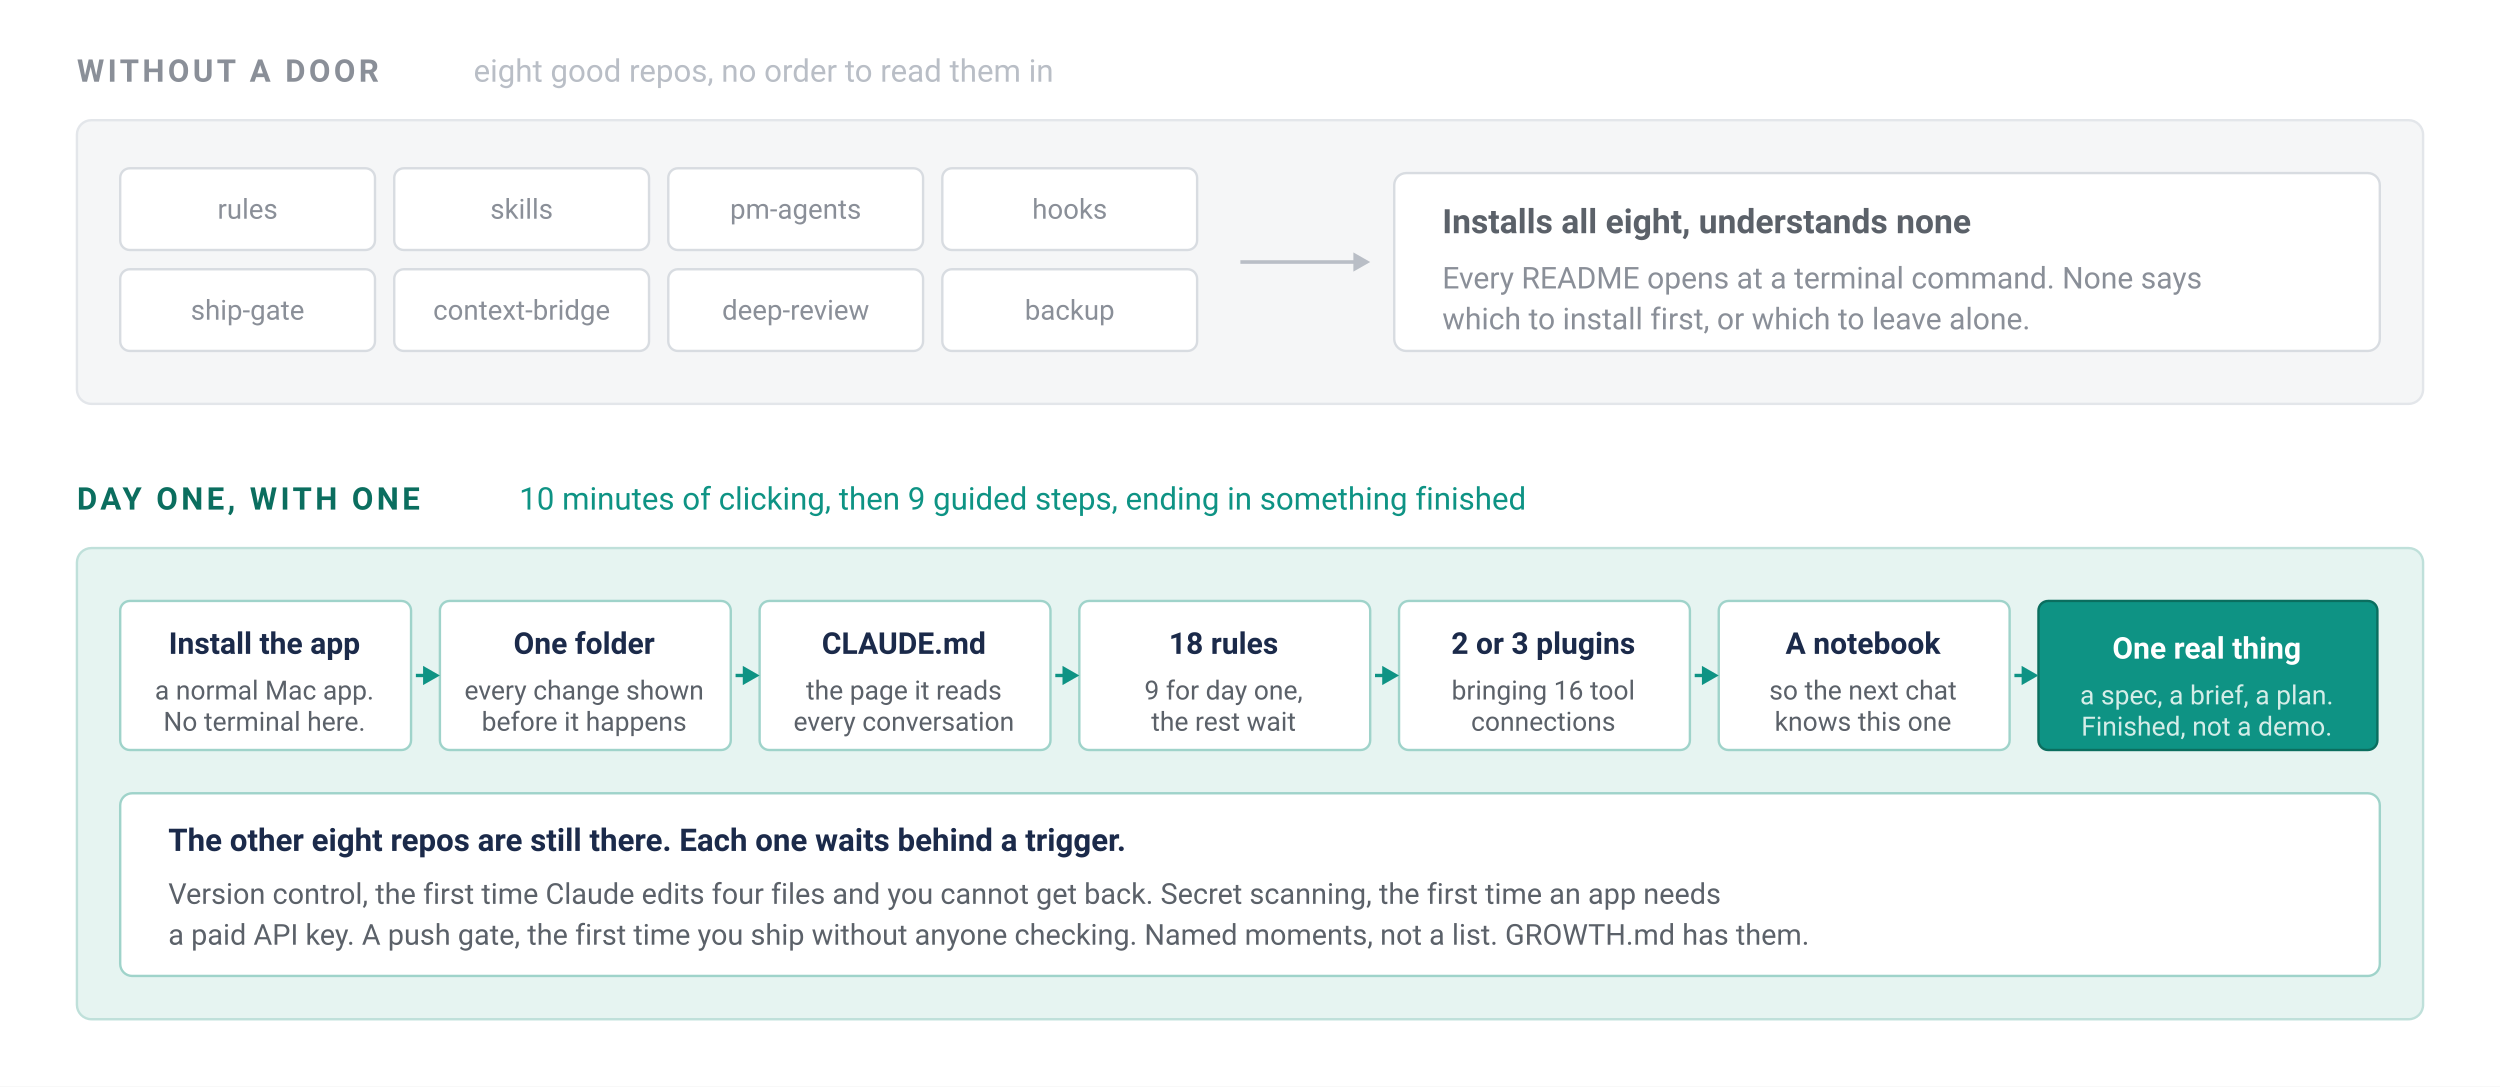
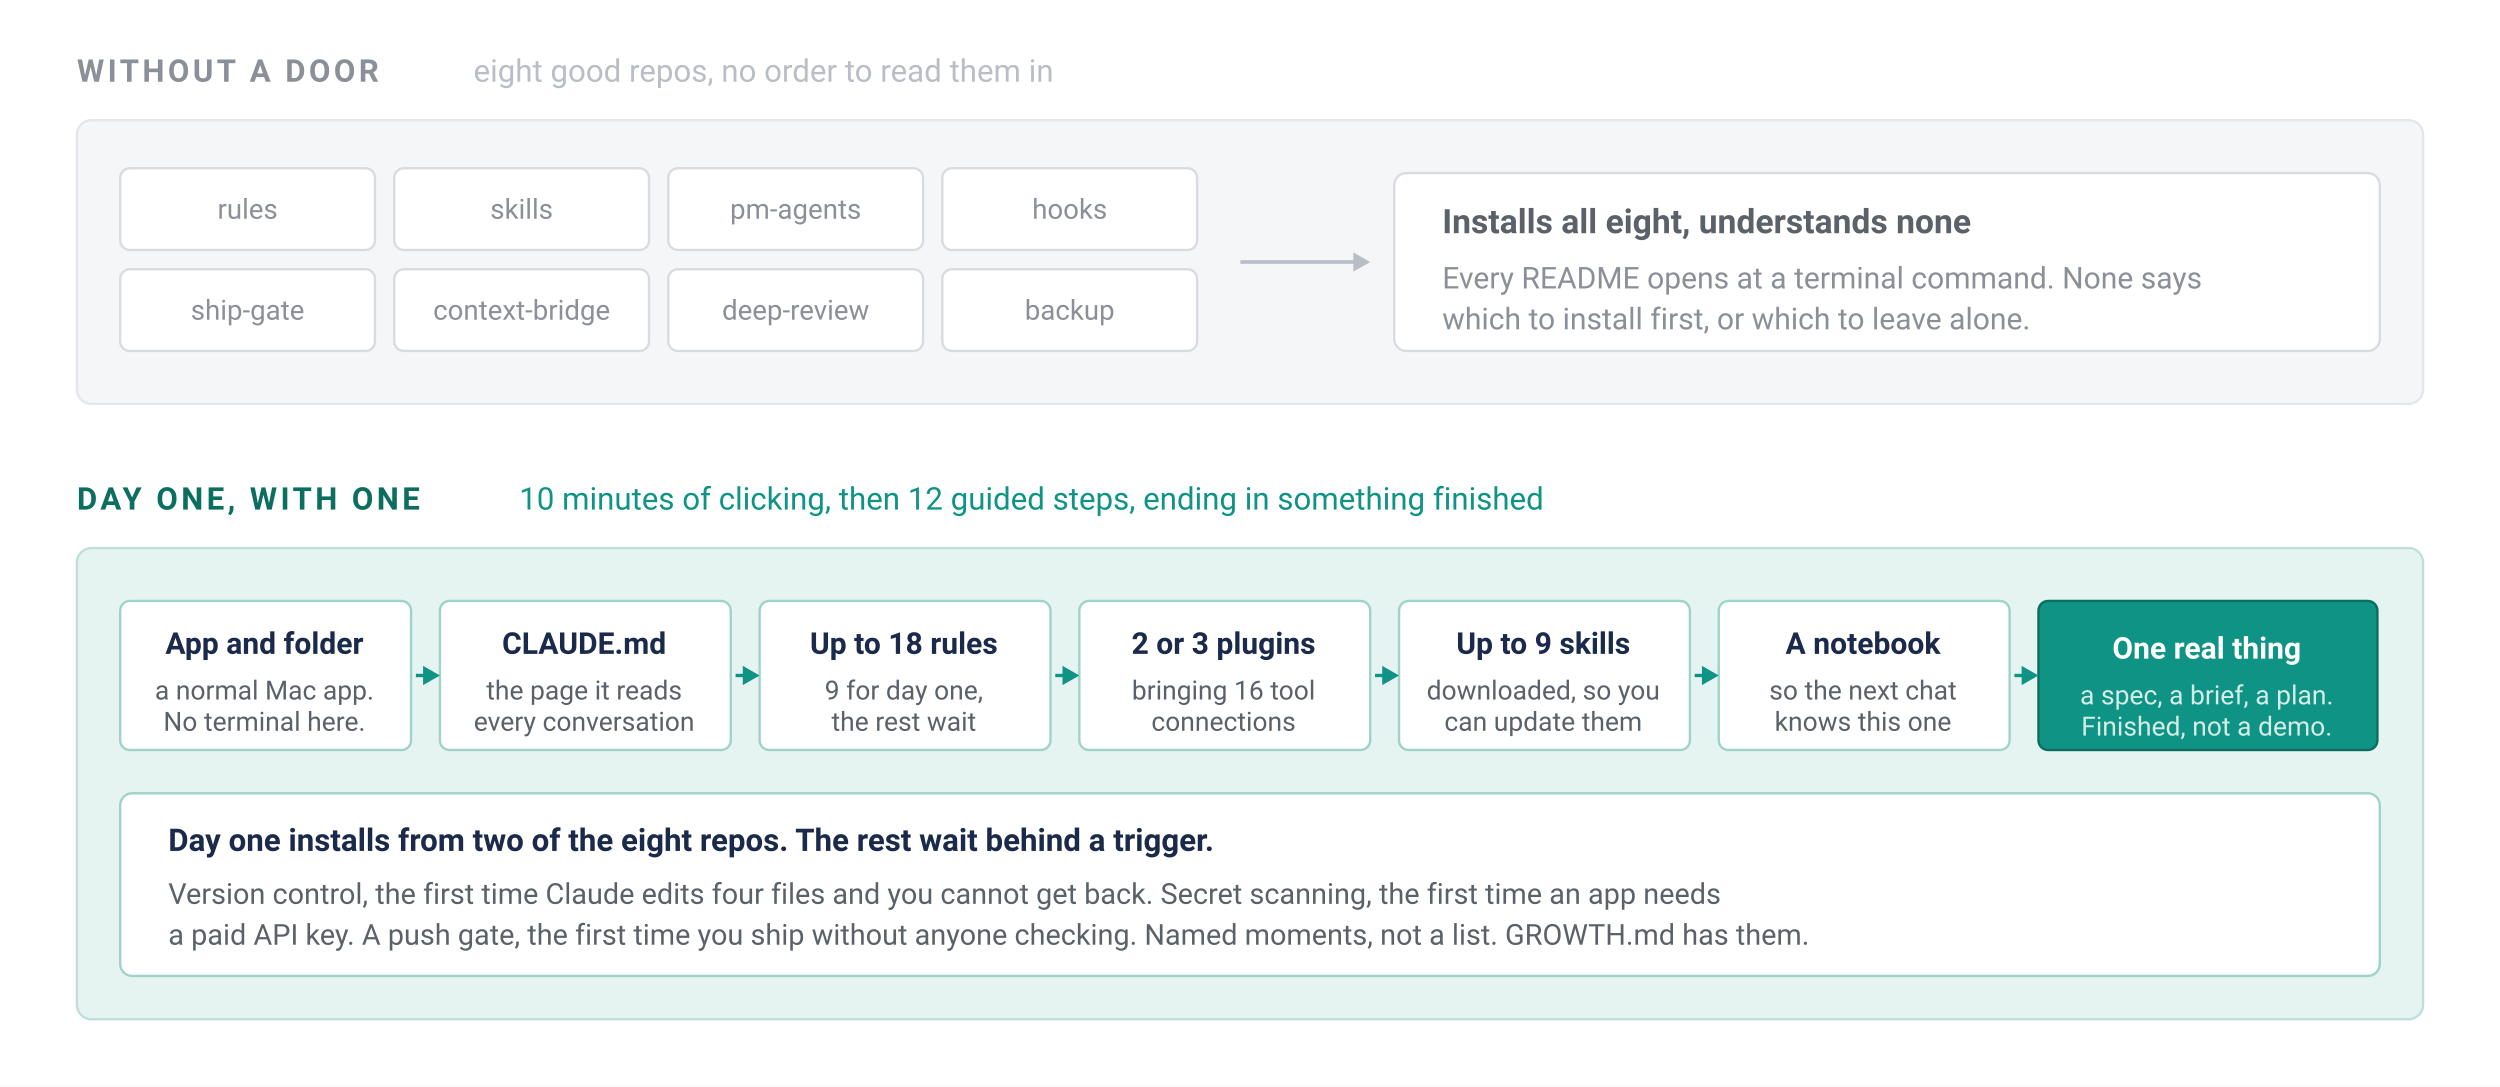
- <svg xmlns="http://www.w3.org/2000/svg" viewBox="0 0 1040 452" width="1040" height="452" role="img" aria-label="Without a front door, a newcomer meets eight separate Claude Code repos with no order and no starting point, installs all eight, understands none of them, and stops trusting the setup. With this kit, day one is ten minutes of clicking to install the Claude desktop app and pick one project folder where every change is shown before it happens, then nine guided steps in which Claude sets itself up: a CLAUDE.md, eighteen rules, two or three plugins bringing sixteen tool connections, a notebook that carries what you agreed into the next conversation, and one real piece of work finished. Everything else stays locked behind a trigger, a specific moment that tells you when to add it, described in GROWTH.md.">
+ <svg xmlns="http://www.w3.org/2000/svg" viewBox="0 0 1040 452" width="1040" height="452" role="img" aria-label="Without a front door, a newcomer meets eight separate Claude Code repos with no order and no starting point, installs all eight, understands none of them, and stops trusting the setup. With this kit, day one is ten minutes of clicking to install the Claude desktop app and pick one project folder where every change is shown before it happens, then twelve guided steps in which Claude sets itself up: it offers a CLAUDE.md, eighteen rules, two or three plugins bringing sixteen tool connections, nine skills downloaded from the repositories that maintain them, and a notebook that carries what you agreed into the next conversation, installing only what you accept, and finishes one real piece of work. Nothing already on the machine is replaced, and edits are proposed for you to accept before they happen. Everything else stays locked behind a trigger, a specific moment that tells you when to add it, described in GROWTH.md.">
  <rect width="1040" height="452" fill="#FFFFFF" />
  <g font-family="-apple-system, BlinkMacSystemFont, 'Segoe UI', Roboto, Helvetica, Arial, sans-serif">
    <text x="32" y="34" font-size="13" font-weight="700" fill="#8A8F98" letter-spacing="1.4">WITHOUT A DOOR</text>
    <text x="197" y="34" font-size="13" fill="#B9BEC6">eight good repos, no order to read them in</text>
    <rect x="32" y="50" width="976" height="118" rx="6" fill="#F5F6F7" stroke="#E3E6EA" />
    <g font-size="11.5" fill="#8A8F98" text-anchor="middle">
      <rect x="50" y="70" width="106" height="34" rx="4" fill="#FFFFFF" stroke="#D8DCE1" />
      <text x="103" y="91">rules</text>
      <rect x="164" y="70" width="106" height="34" rx="4" fill="#FFFFFF" stroke="#D8DCE1" />
      <text x="217" y="91">skills</text>
      <rect x="278" y="70" width="106" height="34" rx="4" fill="#FFFFFF" stroke="#D8DCE1" />
      <text x="331" y="91">pm-agents</text>
      <rect x="392" y="70" width="106" height="34" rx="4" fill="#FFFFFF" stroke="#D8DCE1" />
      <text x="445" y="91">hooks</text>
      <rect x="50" y="112" width="106" height="34" rx="4" fill="#FFFFFF" stroke="#D8DCE1" />
      <text x="103" y="133">ship-gate</text>
      <rect x="164" y="112" width="106" height="34" rx="4" fill="#FFFFFF" stroke="#D8DCE1" />
      <text x="217" y="133">context-bridge</text>
      <rect x="278" y="112" width="106" height="34" rx="4" fill="#FFFFFF" stroke="#D8DCE1" />
      <text x="331" y="133">deep-review</text>
      <rect x="392" y="112" width="106" height="34" rx="4" fill="#FFFFFF" stroke="#D8DCE1" />
      <text x="445" y="133">backup</text>
    </g>
    <path d="M516 109 L568 109" stroke="#B9BEC6" stroke-width="1.5" fill="none" />
    <path d="M563 105 L570 109 L563 113 Z" fill="#B9BEC6" />
    <rect x="580" y="72" width="410" height="74" rx="5" fill="#FFFFFF" stroke="#D8DCE1" />
    <text x="600" y="97" font-size="14" font-weight="600" fill="#5B6169">Installs all eight, understands none</text>
    <text x="600" y="120" font-size="12.5" fill="#8A8F98">Every README opens at a terminal command. None says</text>
    <text x="600" y="137" font-size="12.5" fill="#8A8F98">which to install first, or which to leave alone.</text>
    <text x="32" y="212" font-size="13" font-weight="700" fill="#0B6E5F" letter-spacing="1.4">DAY ONE, WITH ONE</text>
-     <text x="216" y="212" font-size="13" fill="#0E9384">10 minutes of clicking, then 9 guided steps, ending in something finished</text>
+     <text x="216" y="212" font-size="13" fill="#0E9384">10 minutes of clicking, then 12 guided steps, ending in something finished</text>
    <rect x="32" y="228" width="976" height="196" rx="6" fill="#E6F4F1" stroke="#BFE0DA" />
    <g text-anchor="middle">
      <rect x="50" y="250" width="121" height="62" rx="4" fill="#FFFFFF" stroke="#9FD3CA" />
-       <text x="110" y="272" font-size="12.5" font-weight="600" fill="#1B2A4A">Install the app</text>
+       <text x="110" y="272" font-size="12.5" font-weight="600" fill="#1B2A4A">App and folder</text>
      <text x="110" y="291" font-size="11" fill="#5B6169">a normal Mac app.</text>
      <text x="110" y="304" font-size="11" fill="#5B6169">No terminal here.</text>
      <rect x="183" y="250" width="121" height="62" rx="4" fill="#FFFFFF" stroke="#9FD3CA" />
-       <text x="243" y="272" font-size="12.5" font-weight="600" fill="#1B2A4A">One folder</text>
-       <text x="243" y="291" font-size="11" fill="#5B6169">every change shown</text>
-       <text x="243" y="304" font-size="11" fill="#5B6169">before it happens</text>
+       <text x="243" y="272" font-size="12.5" font-weight="600" fill="#1B2A4A">CLAUDE.md</text>
+       <text x="243" y="291" font-size="11" fill="#5B6169">the page it reads</text>
+       <text x="243" y="304" font-size="11" fill="#5B6169">every conversation</text>
      <rect x="316" y="250" width="121" height="62" rx="4" fill="#FFFFFF" stroke="#9FD3CA" />
-       <text x="376" y="272" font-size="12.5" font-weight="600" fill="#1B2A4A">CLAUDE.md</text>
-       <text x="376" y="291" font-size="11" fill="#5B6169">the page it reads</text>
-       <text x="376" y="304" font-size="11" fill="#5B6169">every conversation</text>
+       <text x="376" y="272" font-size="12.5" font-weight="600" fill="#1B2A4A">Up to 18 rules</text>
+       <text x="376" y="291" font-size="11" fill="#5B6169">9 for day one,</text>
+       <text x="376" y="304" font-size="11" fill="#5B6169">the rest wait</text>
      <rect x="449" y="250" width="121" height="62" rx="4" fill="#FFFFFF" stroke="#9FD3CA" />
-       <text x="509" y="272" font-size="12.5" font-weight="600" fill="#1B2A4A">18 rules</text>
-       <text x="509" y="291" font-size="11" fill="#5B6169">9 for day one,</text>
-       <text x="509" y="304" font-size="11" fill="#5B6169">the rest wait</text>
+       <text x="509" y="272" font-size="12.5" font-weight="600" fill="#1B2A4A">2 or 3 plugins</text>
+       <text x="509" y="291" font-size="11" fill="#5B6169">bringing 16 tool</text>
+       <text x="509" y="304" font-size="11" fill="#5B6169">connections</text>
      <rect x="582" y="250" width="121" height="62" rx="4" fill="#FFFFFF" stroke="#9FD3CA" />
-       <text x="642" y="272" font-size="12.5" font-weight="600" fill="#1B2A4A">2 or 3 plugins</text>
-       <text x="642" y="291" font-size="11" fill="#5B6169">bringing 16 tool</text>
-       <text x="642" y="304" font-size="11" fill="#5B6169">connections</text>
+       <text x="642" y="272" font-size="12.5" font-weight="600" fill="#1B2A4A">Up to 9 skills</text>
+       <text x="642" y="291" font-size="11" fill="#5B6169">downloaded, so you</text>
+       <text x="642" y="304" font-size="11" fill="#5B6169">can update them</text>
      <rect x="715" y="250" width="121" height="62" rx="4" fill="#FFFFFF" stroke="#9FD3CA" />
      <text x="775" y="272" font-size="12.5" font-weight="600" fill="#1B2A4A">A notebook</text>
      <text x="775" y="291" font-size="11" fill="#5B6169">so the next chat</text>
      <text x="775" y="304" font-size="11" fill="#5B6169">knows this one</text>
      <rect x="848" y="250" width="141" height="62" rx="4" fill="#0E9384" stroke="#0B6E5F" />
      <text x="918" y="274" font-size="12.5" font-weight="700" fill="#FFFFFF">One real thing</text>
      <text x="918" y="293" font-size="11" fill="#D5EDE8">a spec, a brief, a plan.</text>
      <text x="918" y="306" font-size="11" fill="#D5EDE8">Finished, not a demo.</text>
    </g>
    <g stroke="#0E9384" stroke-width="1.4" fill="none">
      <path d="M173 281 L178 281" />
      <path d="M306 281 L311 281" />
      <path d="M439 281 L444 281" />
      <path d="M572 281 L577 281" />
      <path d="M705 281 L710 281" />
      <path d="M838 281 L843 281" />
    </g>
    <g fill="#0E9384">
      <path d="M176 277 L183 281 L176 285 Z" />
      <path d="M309 277 L316 281 L309 285 Z" />
      <path d="M442 277 L449 281 L442 285 Z" />
      <path d="M575 277 L582 281 L575 285 Z" />
      <path d="M708 277 L715 281 L708 285 Z" />
      <path d="M841 277 L848 281 L841 285 Z" />
    </g>
    <rect x="50" y="330" width="940" height="76" rx="5" fill="#FFFFFF" stroke="#9FD3CA" />
-     <text x="70" y="354" font-size="13" font-weight="600" fill="#1B2A4A">The other eight repos are still there. Each one waits behind a trigger.</text>
+     <text x="70" y="354" font-size="13" font-weight="600" fill="#1B2A4A">Day one installs from two of the eight repos. The rest wait behind a trigger.</text>
    <text x="70" y="376" font-size="12" fill="#5B6169">Version control, the first time Claude edits four files and you cannot get back. Secret scanning, the first time an app needs</text>
    <text x="70" y="393" font-size="12" fill="#5B6169">a paid API key. A push gate, the first time you ship without anyone checking. Named moments, not a list. GROWTH.md has them.</text>
  </g>
</svg>
